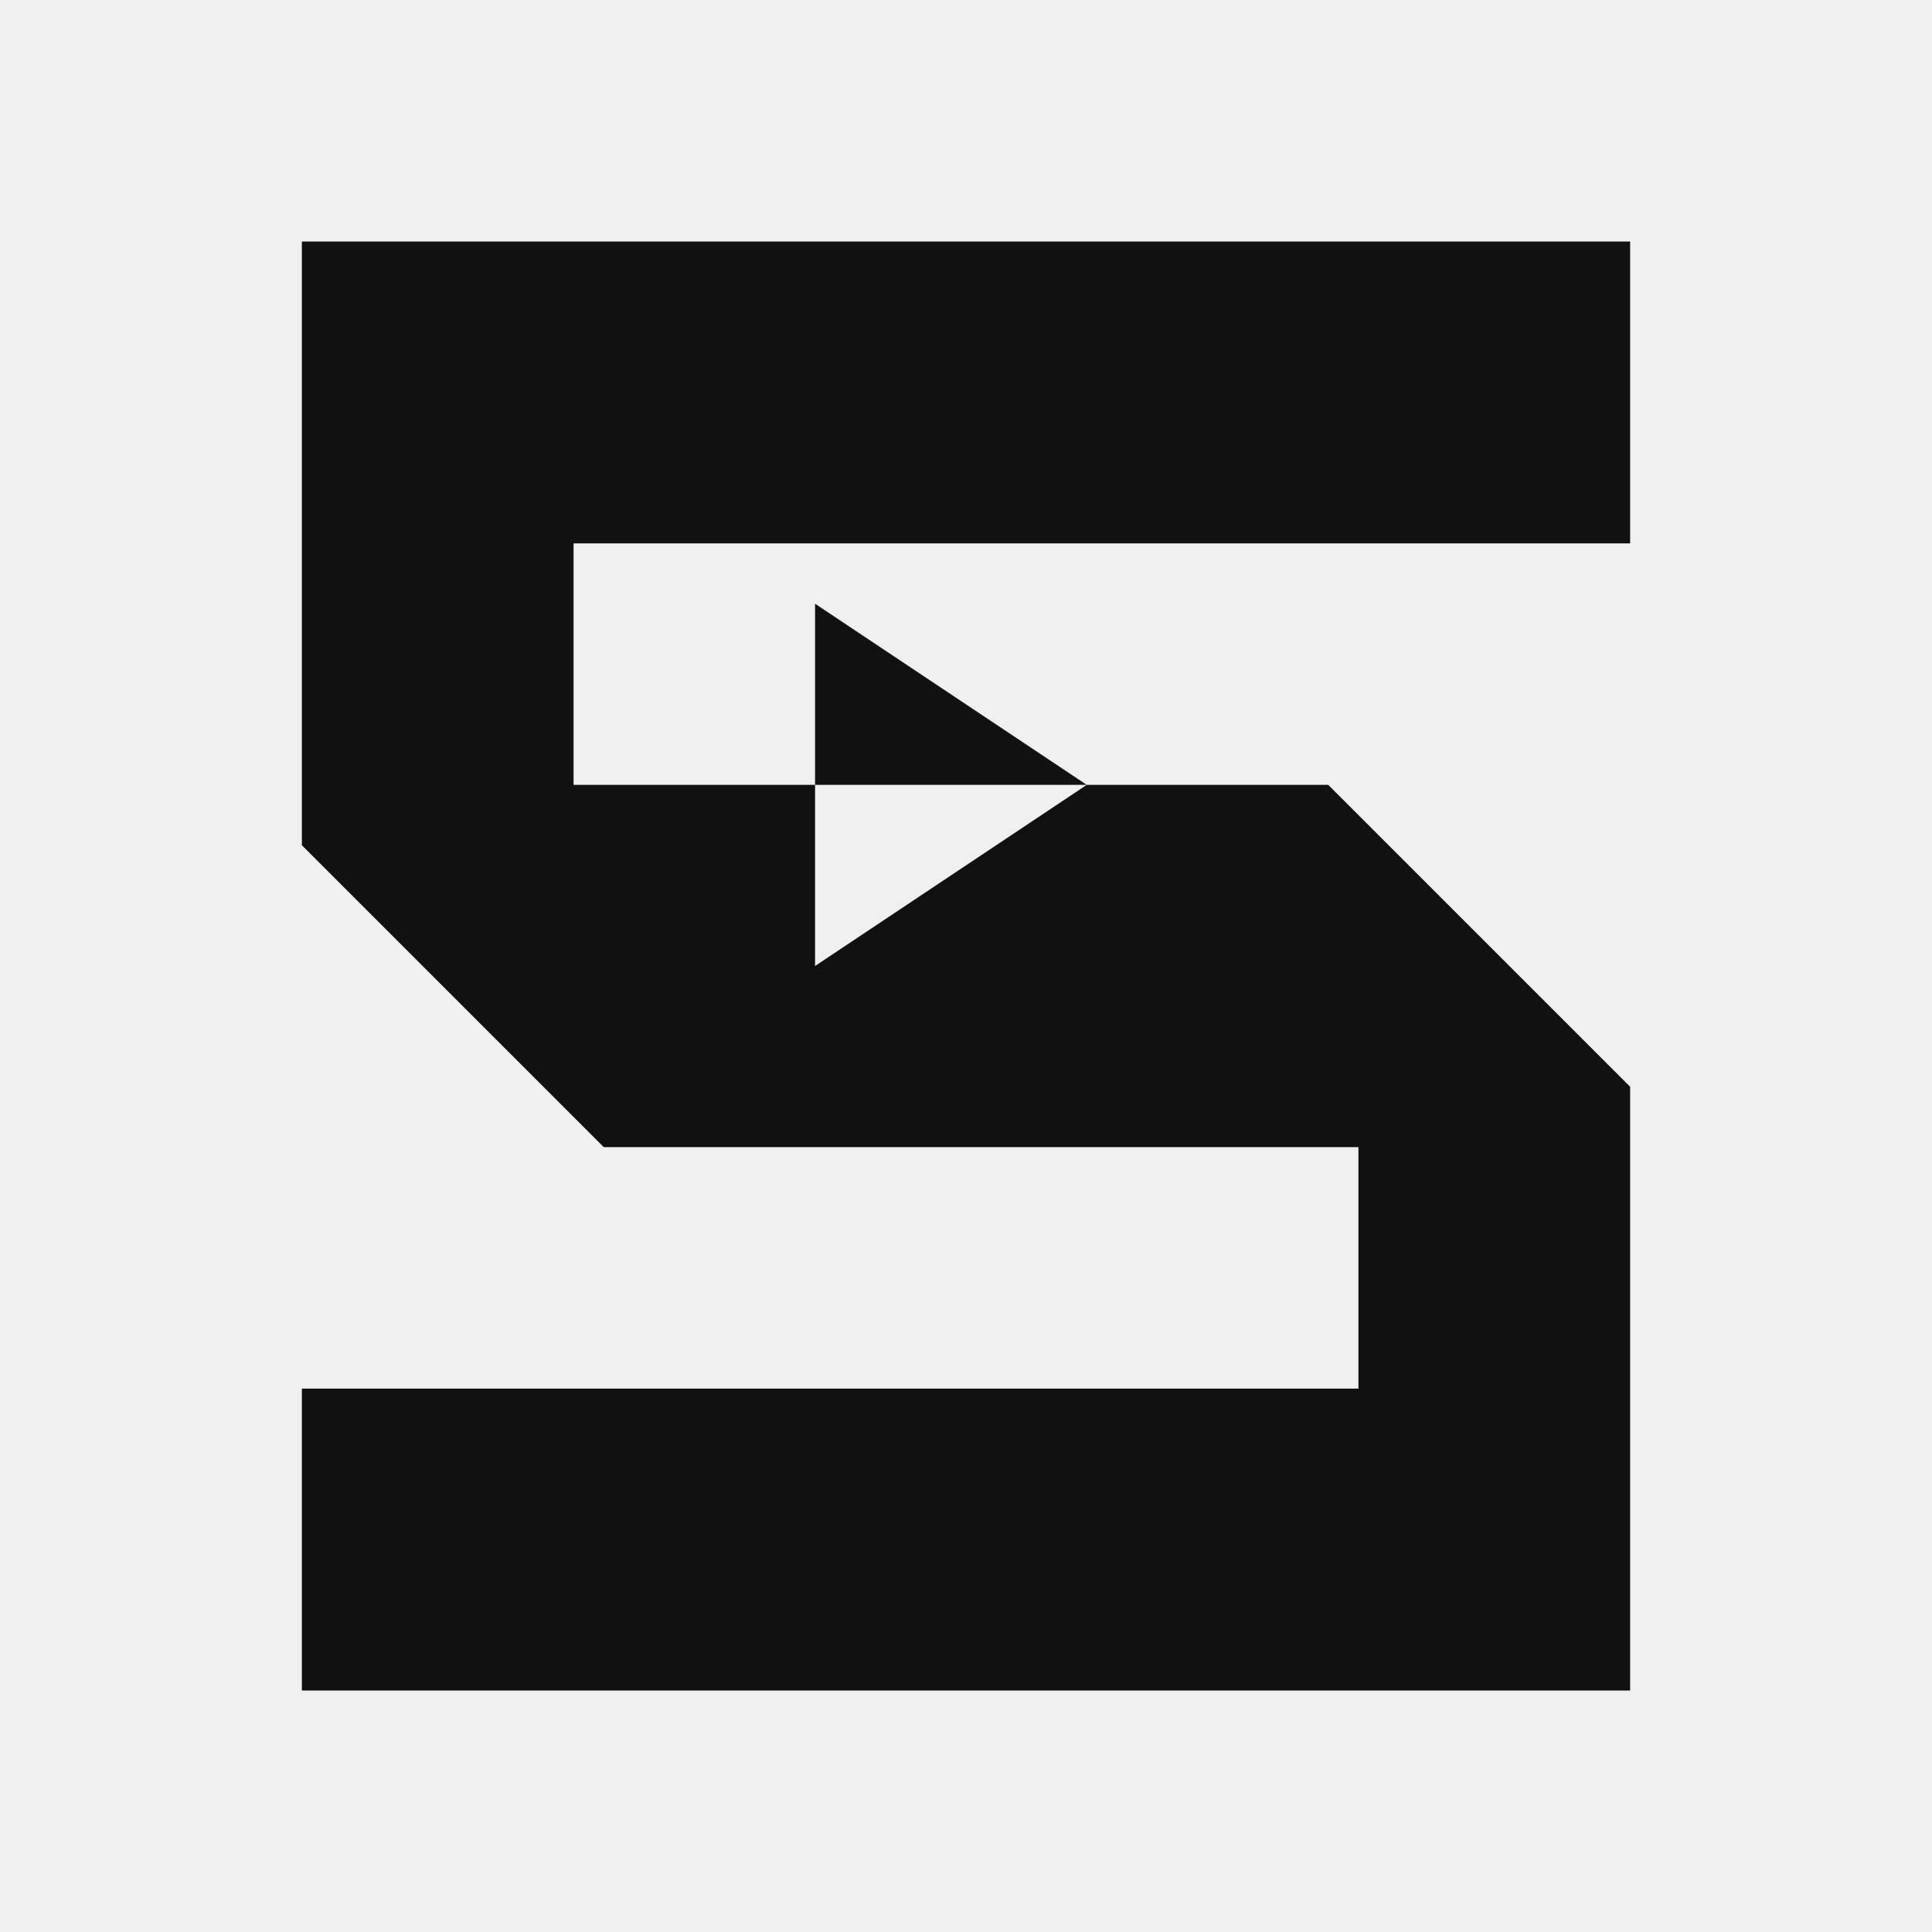
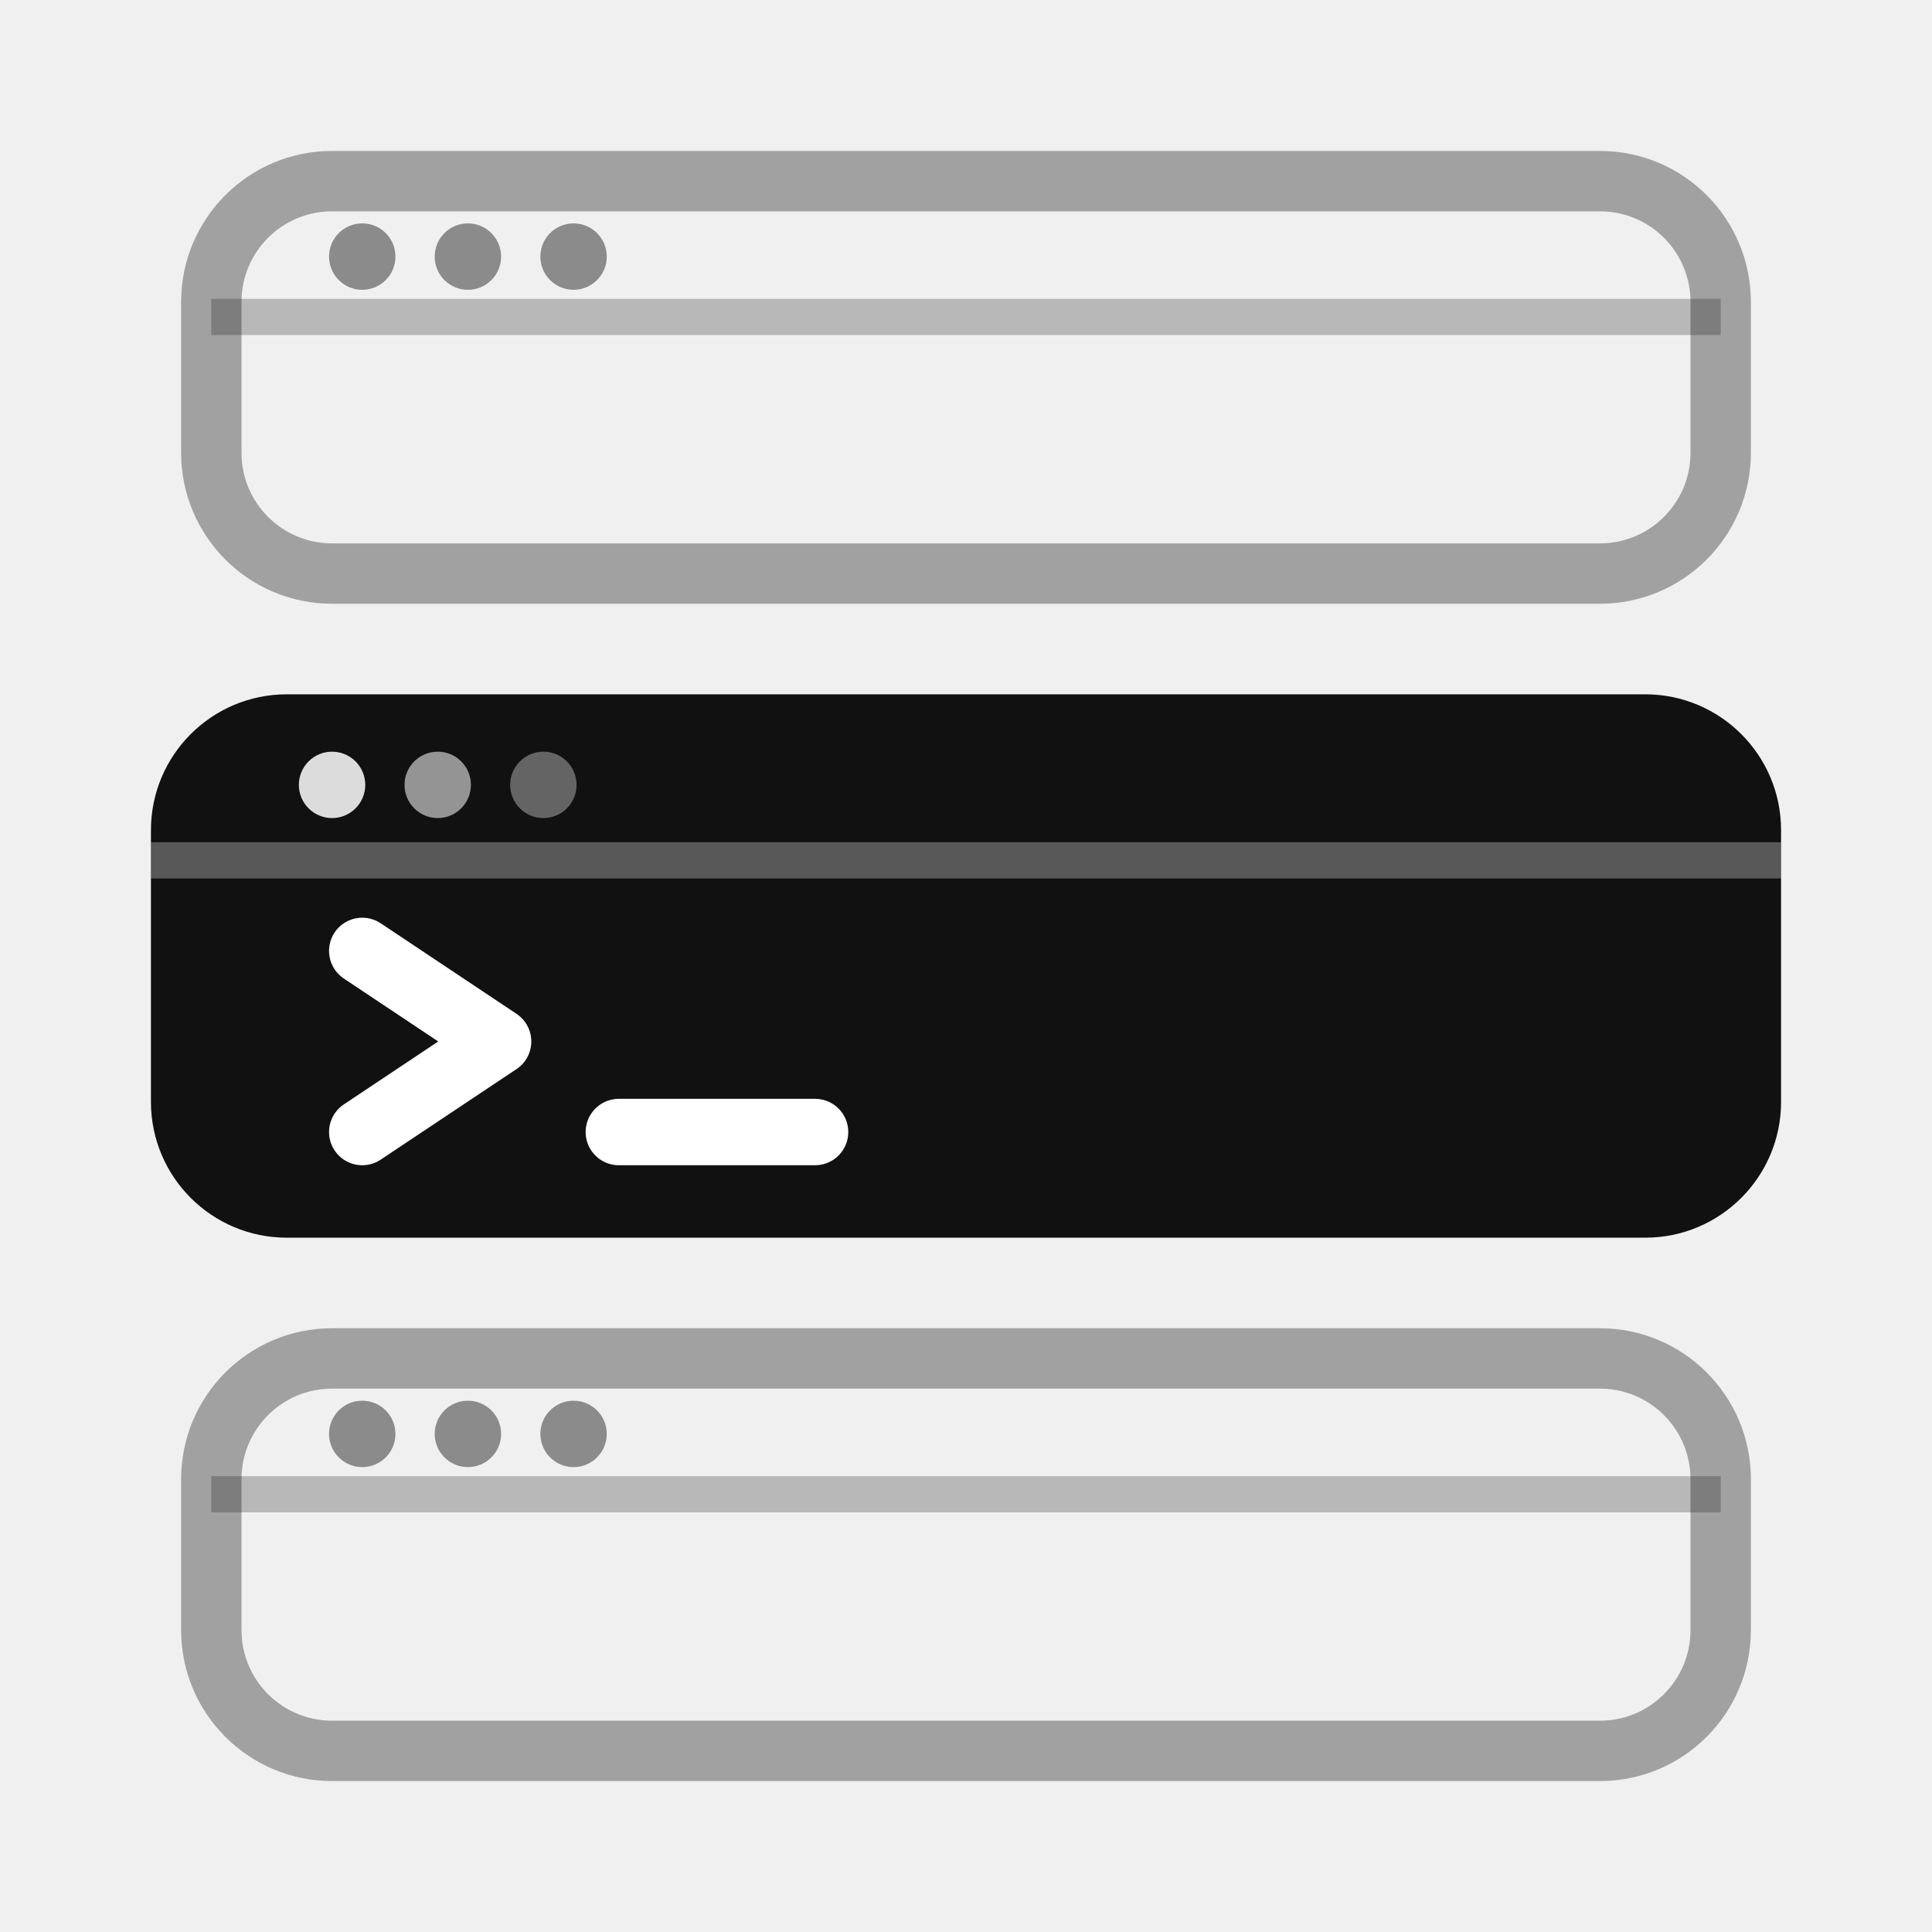
- <svg xmlns="http://www.w3.org/2000/svg" viewBox="0 0 64 64" role="img" aria-label="Agent Sessions">
-   <path fill="#111111" fill-rule="evenodd" d="M10 8H54V18H19V26H44L54 36V56H10V46H45V38H20L10 28ZM27 20 36 26 27 32Z" />
+ <svg xmlns="http://www.w3.org/2000/svg" viewBox="0 0 64 64" fill="none" role="img" aria-label="Agent Sessions">
+   <rect x="7" y="6" width="50" height="13" rx="4" stroke="#111111" stroke-opacity="0.35" stroke-width="2" />
+   <line x1="7" y1="10.5" x2="57" y2="10.5" stroke="#111111" stroke-opacity="0.25" stroke-width="1.2" />
+   <circle cx="12" cy="8.5" r="1.1" fill="#111111" fill-opacity="0.45" />
+   <circle cx="15.5" cy="8.5" r="1.1" fill="#111111" fill-opacity="0.45" />
+   <circle cx="19" cy="8.5" r="1.1" fill="#111111" fill-opacity="0.45" />
+   <rect x="5" y="23" width="54" height="18" rx="4.5" fill="#111111" />
+   <line x1="5" y1="28.5" x2="59" y2="28.5" stroke="#FFFFFF" stroke-opacity="0.3" stroke-width="1.2" />
+   <circle cx="11" cy="26" r="1.1" fill="#FFFFFF" fill-opacity="0.85" />
+   <circle cx="14.5" cy="26" r="1.1" fill="#FFFFFF" fill-opacity="0.55" />
+   <circle cx="18" cy="26" r="1.1" fill="#FFFFFF" fill-opacity="0.35" />
+   <path d="M12 31.5L16.5 34.5L12 37.5" stroke="#FFFFFF" stroke-width="2.2" stroke-linecap="round" stroke-linejoin="round" />
+   <line x1="20.5" y1="37.5" x2="27" y2="37.5" stroke="#FFFFFF" stroke-width="2.2" stroke-linecap="round" />
+   <rect x="7" y="45" width="50" height="13" rx="4" stroke="#111111" stroke-opacity="0.35" stroke-width="2" />
+   <line x1="7" y1="49.5" x2="57" y2="49.5" stroke="#111111" stroke-opacity="0.25" stroke-width="1.2" />
+   <circle cx="12" cy="47.5" r="1.1" fill="#111111" fill-opacity="0.45" />
+   <circle cx="15.5" cy="47.5" r="1.1" fill="#111111" fill-opacity="0.45" />
+   <circle cx="19" cy="47.5" r="1.1" fill="#111111" fill-opacity="0.45" />
</svg>
